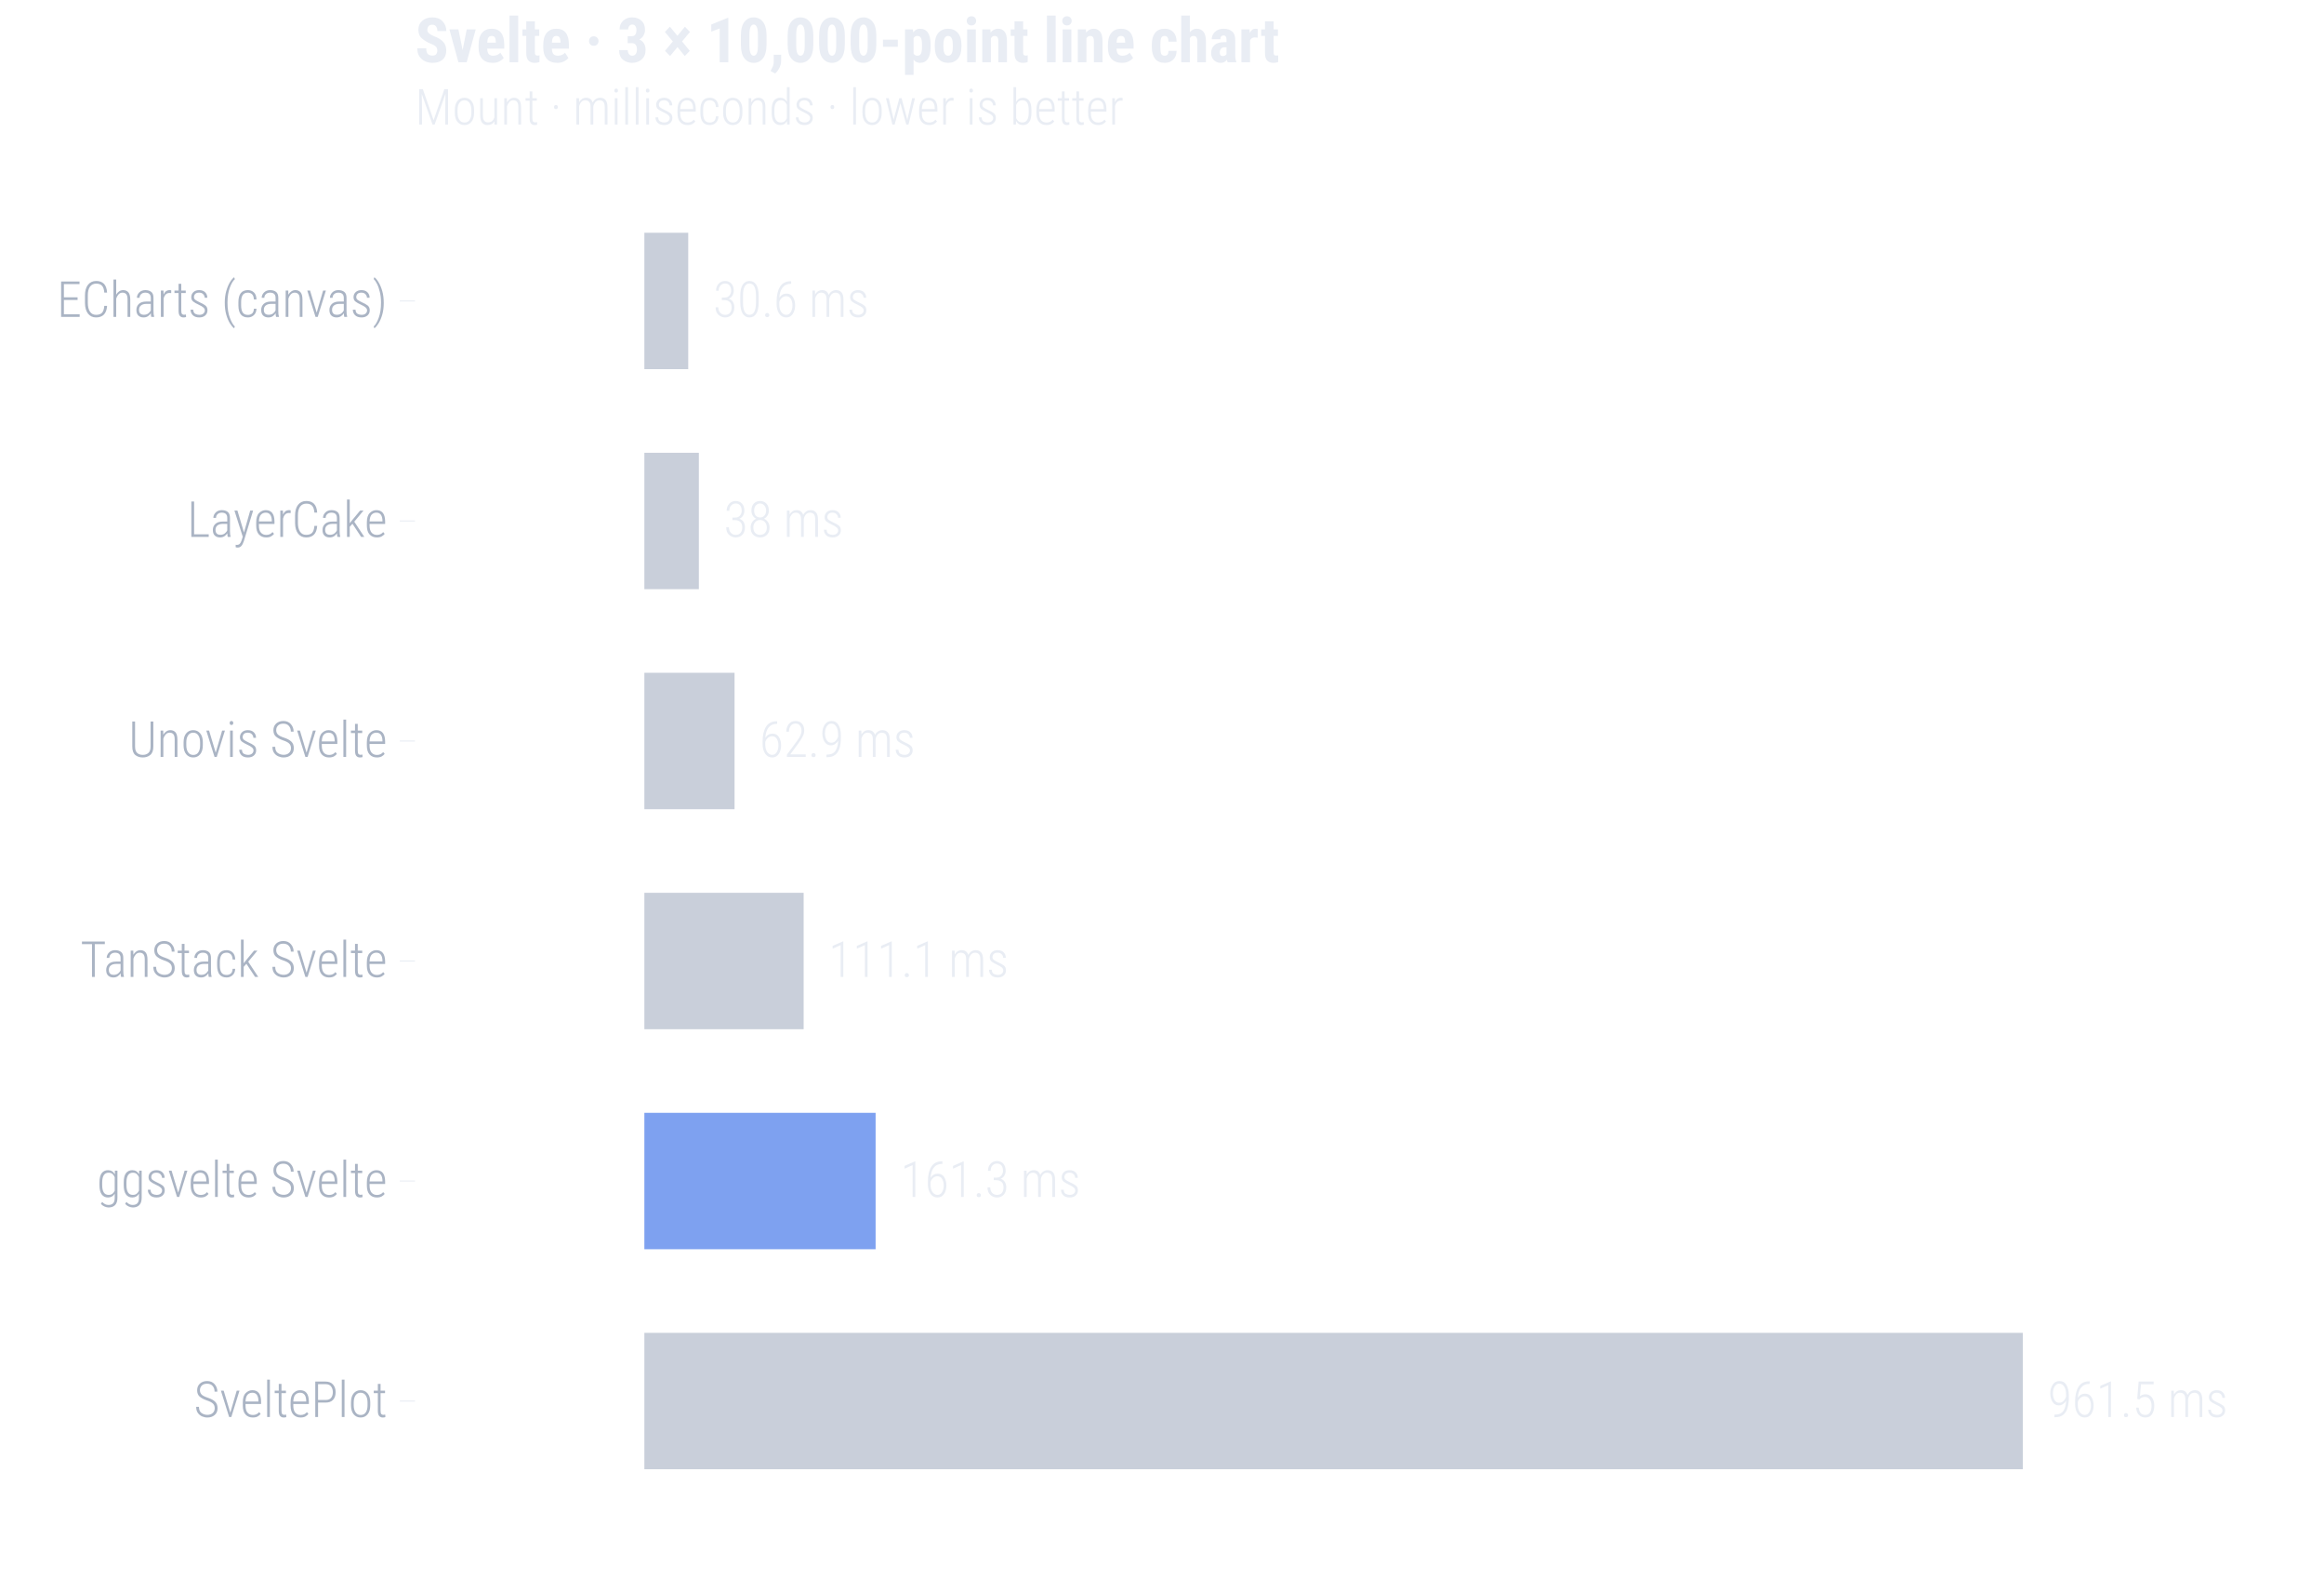
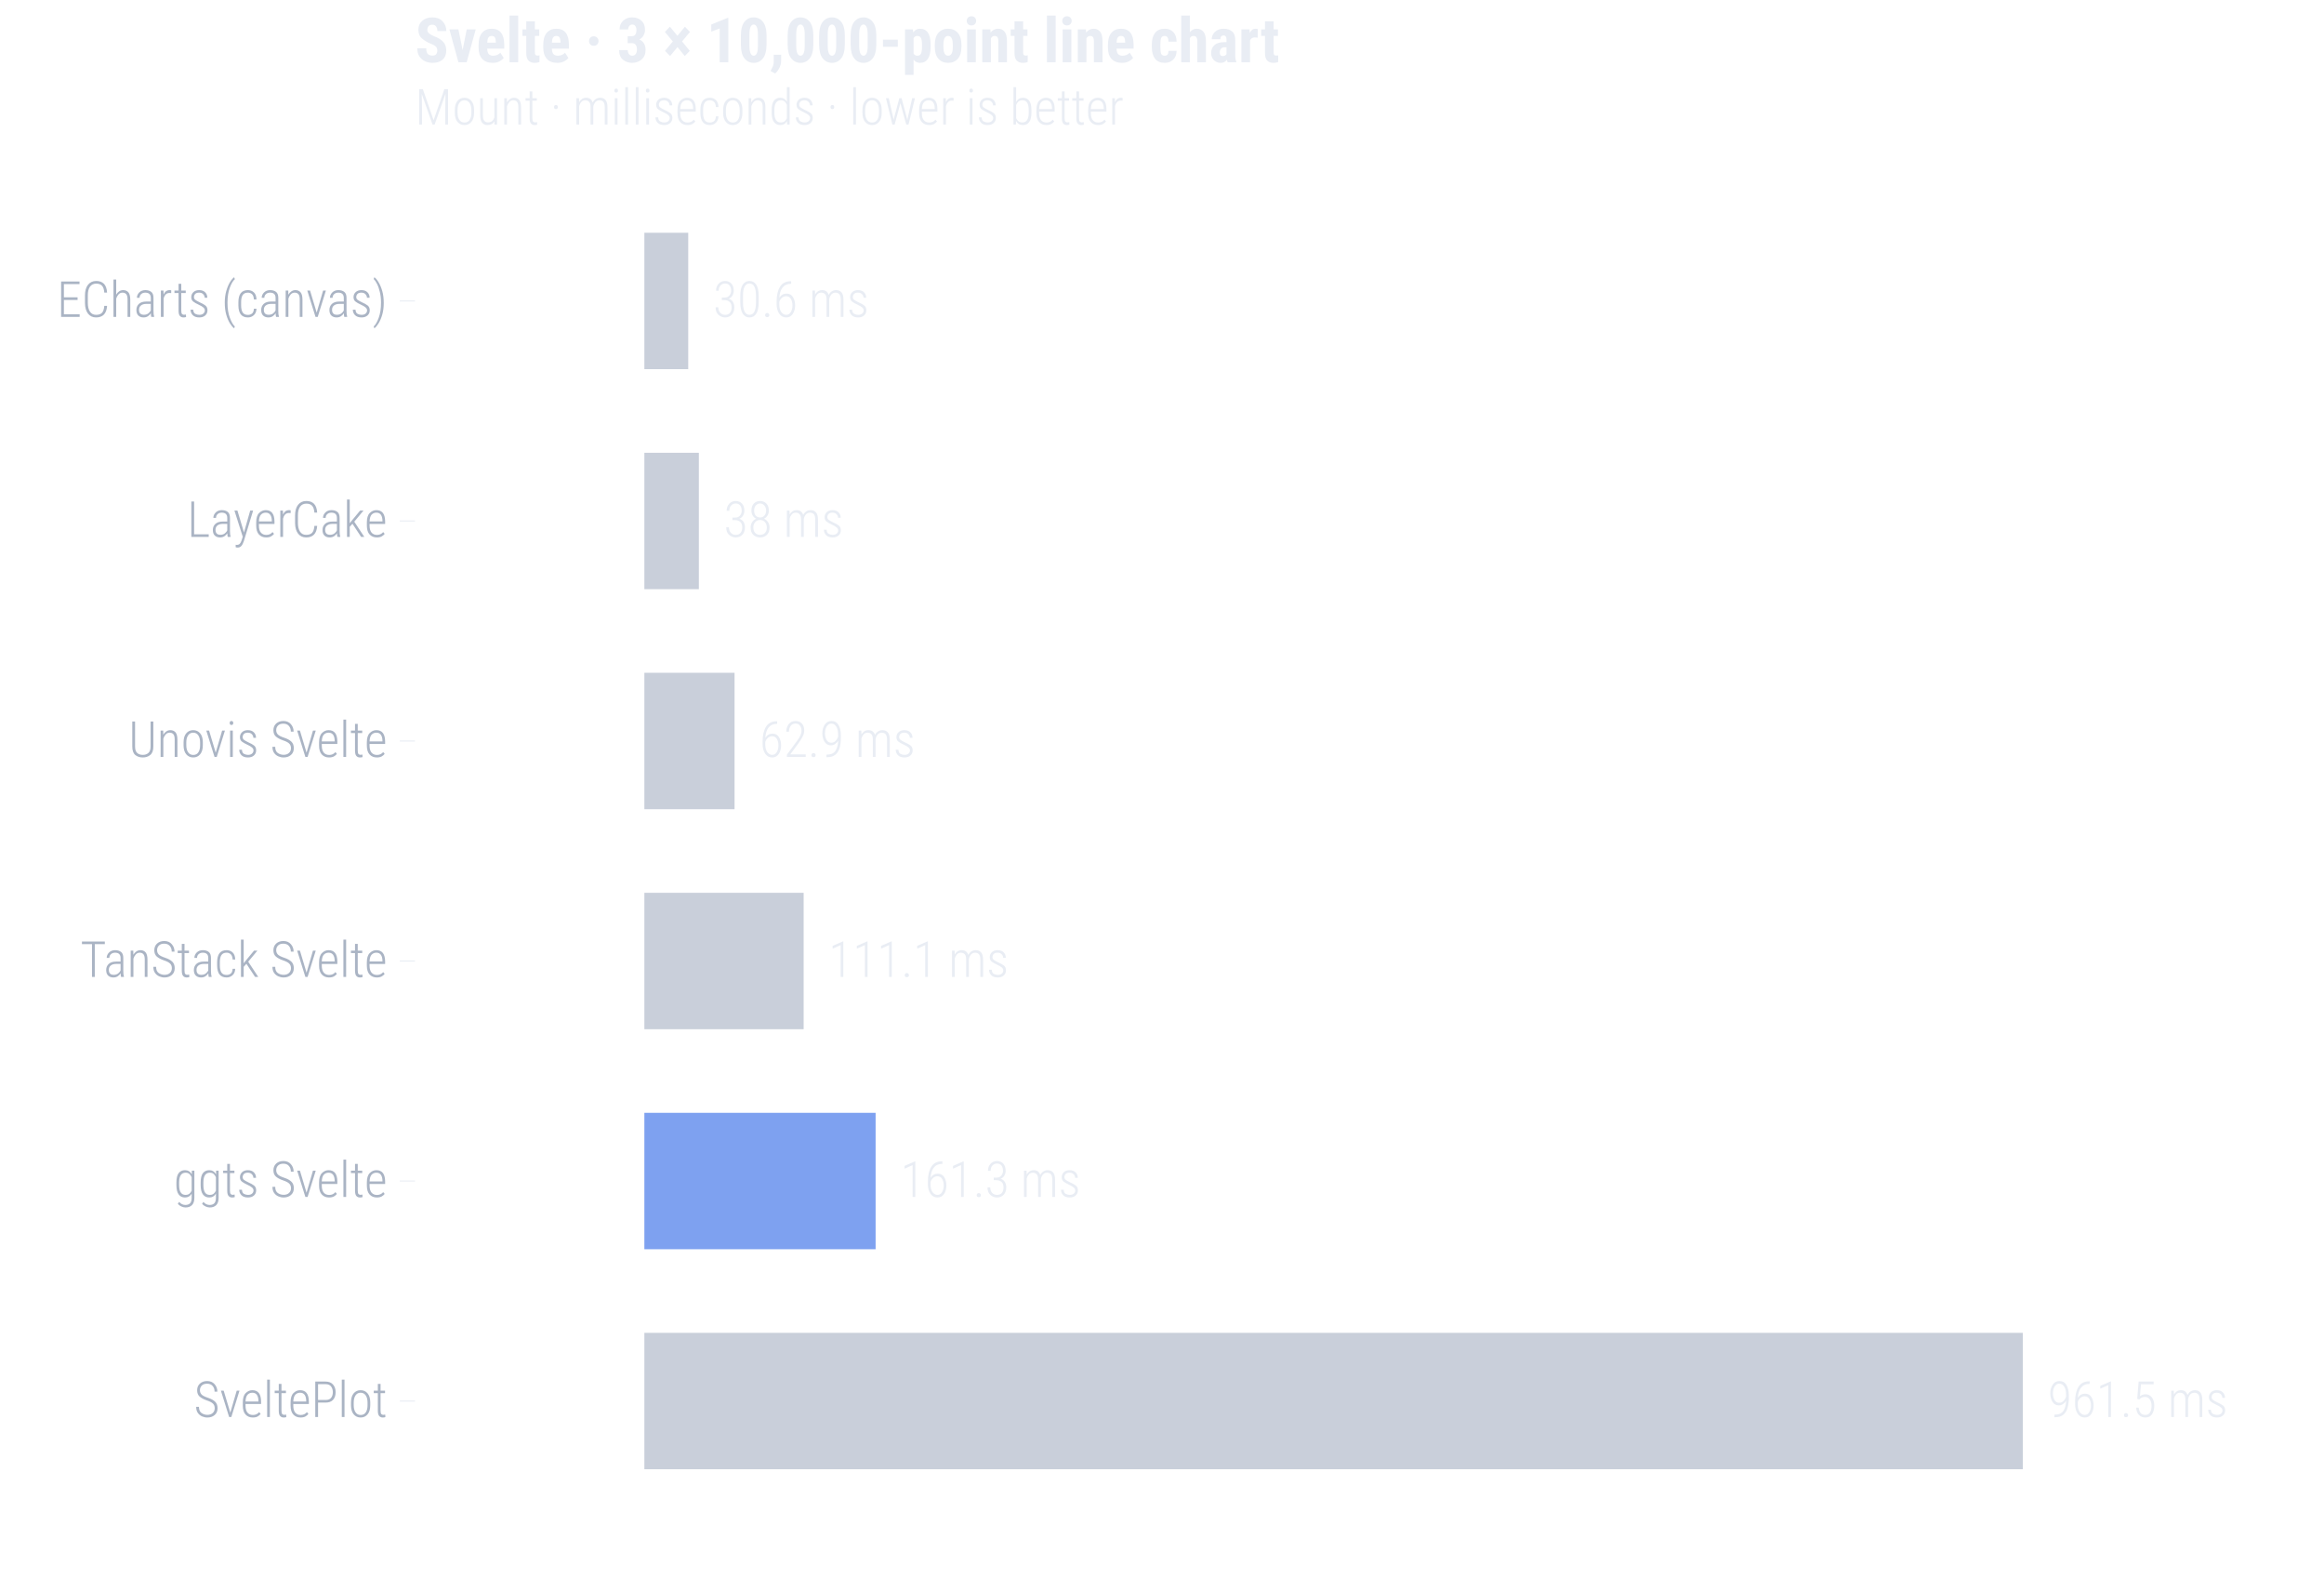
- <svg xmlns="http://www.w3.org/2000/svg" width="560" height="380" viewBox="0 0 560 380" role="img" aria-label="Svelte · 3 × 10,000-point line chart. Mount · milliseconds · lower is better. ECharts (canvas): 30.6 ms; LayerCake: 38 ms; Unovis Svelte: 62.9 ms; TanStack Svelte: 111.1 ms; ggsvelte Svelte: 161.3 ms; SveltePlot: 961.5 ms." class="gg-plot" font-family="&quot;Roboto Condensed&quot;, &quot;Arial Narrow&quot;, Arial, sans-serif" font-size="11" font-weight="300" text-rendering="optimizeLegibility" shape-rendering="geometricPrecision">
+ <svg xmlns="http://www.w3.org/2000/svg" width="560" height="380" viewBox="0 0 560 380" role="img" aria-label="Svelte · 3 × 10,000-point line chart. Mount · milliseconds · lower is better. ECharts (canvas): 30.6 ms; LayerCake: 38 ms; Unovis Svelte: 62.9 ms; TanStack Svelte: 111.1 ms; ggts Svelte: 161.3 ms; SveltePlot: 961.5 ms." class="gg-plot" font-family="&quot;Roboto Condensed&quot;, &quot;Arial Narrow&quot;, Arial, sans-serif" font-size="11" font-weight="300" text-rendering="optimizeLegibility" shape-rendering="geometricPrecision">
  <rect class="gg-paper" width="560" height="380" fill="var(--gg-paper, transparent)" />
  <text class="gg-title" x="100" y="15" font-size="15" font-weight="700" fill="var(--gg-ink, #e9edf4)">Svelte · 3 × 10,000-point line chart</text>
  <text class="gg-subtitle" x="100" y="30" font-size="12" font-weight="300" fill="var(--gg-ink, #e9edf4)">Mount · milliseconds · lower is better</text>
  <defs>
    <clipPath id="gg-clip-0">
      <rect width="456" height="318" />
    </clipPath>
  </defs>
  <g class="gg-panel" data-panel="0" transform="translate(100,46)">
    <rect class="gg-panel-background" width="456" height="318" fill="var(--gg-panel, transparent)" />
    <g class="gg-grid" stroke="var(--gg-grid, transparent)" stroke-width="0.25" vector-effect="non-scaling-stroke">
      <line x1="55.27" y1="0" x2="55.27" y2="318" />
      <line x1="124.36" y1="0" x2="124.36" y2="318" />
      <line x1="193.45" y1="0" x2="193.45" y2="318" />
      <line x1="262.55" y1="0" x2="262.55" y2="318" />
      <line x1="331.64" y1="0" x2="331.64" y2="318" />
      <line x1="400.73" y1="0" x2="400.73" y2="318" />
      <line x1="0" y1="26.5" x2="456" y2="26.5" />
      <line x1="0" y1="79.5" x2="456" y2="79.5" />
      <line x1="0" y1="132.5" x2="456" y2="132.5" />
      <line x1="0" y1="185.5" x2="456" y2="185.5" />
      <line x1="0" y1="238.5" x2="456" y2="238.5" />
      <line x1="0" y1="291.5" x2="456" y2="291.5" />
    </g>
    <g class="gg-marks" clip-path="url(#gg-clip-0)">
      <g class="gg-batch gg-rects" data-layer="0">
        <rect x="55.27" y="10.07" width="10.57" height="32.86" fill="#c9cfda" />
        <rect x="55.27" y="63.07" width="13.13" height="32.86" fill="#c9cfda" />
        <rect x="55.27" y="116.07" width="21.73" height="32.86" fill="#c9cfda" />
        <rect x="55.27" y="169.07" width="38.38" height="32.86" fill="#c9cfda" />
        <rect x="55.27" y="222.07" width="55.72" height="32.86" fill="#7ea1f0" />
        <rect x="55.27" y="275.07" width="332.15" height="32.86" fill="#c9cfda" />
      </g>
      <g class="gg-batch gg-glyphs" data-layer="1" font-size="12" text-anchor="start">
        <text x="71.84" y="26.5" dy="0.32em" fill="var(--gg-ink, #e9edf4)">30.6 ms</text>
        <text x="74.4" y="79.5" dy="0.32em" fill="var(--gg-ink, #e9edf4)">38 ms</text>
        <text x="83" y="132.5" dy="0.32em" fill="var(--gg-ink, #e9edf4)">62.9 ms</text>
        <text x="99.65" y="185.5" dy="0.32em" fill="var(--gg-ink, #e9edf4)">111.1 ms</text>
        <text x="116.99" y="238.5" dy="0.32em" fill="var(--gg-ink, #e9edf4)">161.3 ms</text>
        <text x="393.43" y="291.5" dy="0.32em" fill="var(--gg-ink, #e9edf4)">961.5 ms</text>
      </g>
    </g>
    <rect class="gg-panel-border" width="456" height="318" fill="none" stroke="var(--gg-panelBorder, transparent)" stroke-width="0.5" vector-effect="non-scaling-stroke" />
  </g>
  <g class="gg-axis gg-axis-y" transform="translate(100,46)">
    <g class="gg-tick" transform="translate(0,26.5)">
      <line x2="-3.67" stroke="var(--gg-tickColor, #e9edf4)" stroke-width="0.25" vector-effect="non-scaling-stroke" />
      <text x="-6.67" dy="0.32em" text-anchor="end" fill="var(--gg-axisText, #aab4c4)" font-size="12" font-weight="300">ECharts (canvas)</text>
    </g>
    <g class="gg-tick" transform="translate(0,79.5)">
      <line x2="-3.67" stroke="var(--gg-tickColor, #e9edf4)" stroke-width="0.25" vector-effect="non-scaling-stroke" />
      <text x="-6.67" dy="0.32em" text-anchor="end" fill="var(--gg-axisText, #aab4c4)" font-size="12" font-weight="300">LayerCake</text>
    </g>
    <g class="gg-tick" transform="translate(0,132.5)">
      <line x2="-3.67" stroke="var(--gg-tickColor, #e9edf4)" stroke-width="0.25" vector-effect="non-scaling-stroke" />
      <text x="-6.67" dy="0.32em" text-anchor="end" fill="var(--gg-axisText, #aab4c4)" font-size="12" font-weight="300">Unovis Svelte</text>
    </g>
    <g class="gg-tick" transform="translate(0,185.5)">
      <line x2="-3.67" stroke="var(--gg-tickColor, #e9edf4)" stroke-width="0.25" vector-effect="non-scaling-stroke" />
      <text x="-6.67" dy="0.32em" text-anchor="end" fill="var(--gg-axisText, #aab4c4)" font-size="12" font-weight="300">TanStack Svelte</text>
    </g>
    <g class="gg-tick" transform="translate(0,238.5)">
      <line x2="-3.67" stroke="var(--gg-tickColor, #e9edf4)" stroke-width="0.25" vector-effect="non-scaling-stroke" />
-       <text x="-6.67" dy="0.32em" text-anchor="end" fill="var(--gg-axisText, #aab4c4)" font-size="12" font-weight="300">ggsvelte Svelte</text>
+       <text x="-6.67" dy="0.32em" text-anchor="end" fill="var(--gg-axisText, #aab4c4)" font-size="12" font-weight="300">ggts Svelte</text>
    </g>
    <g class="gg-tick" transform="translate(0,291.5)">
      <line x2="-3.67" stroke="var(--gg-tickColor, #e9edf4)" stroke-width="0.25" vector-effect="non-scaling-stroke" />
      <text x="-6.67" dy="0.32em" text-anchor="end" fill="var(--gg-axisText, #aab4c4)" font-size="12" font-weight="300">SveltePlot</text>
    </g>
  </g>
</svg>
